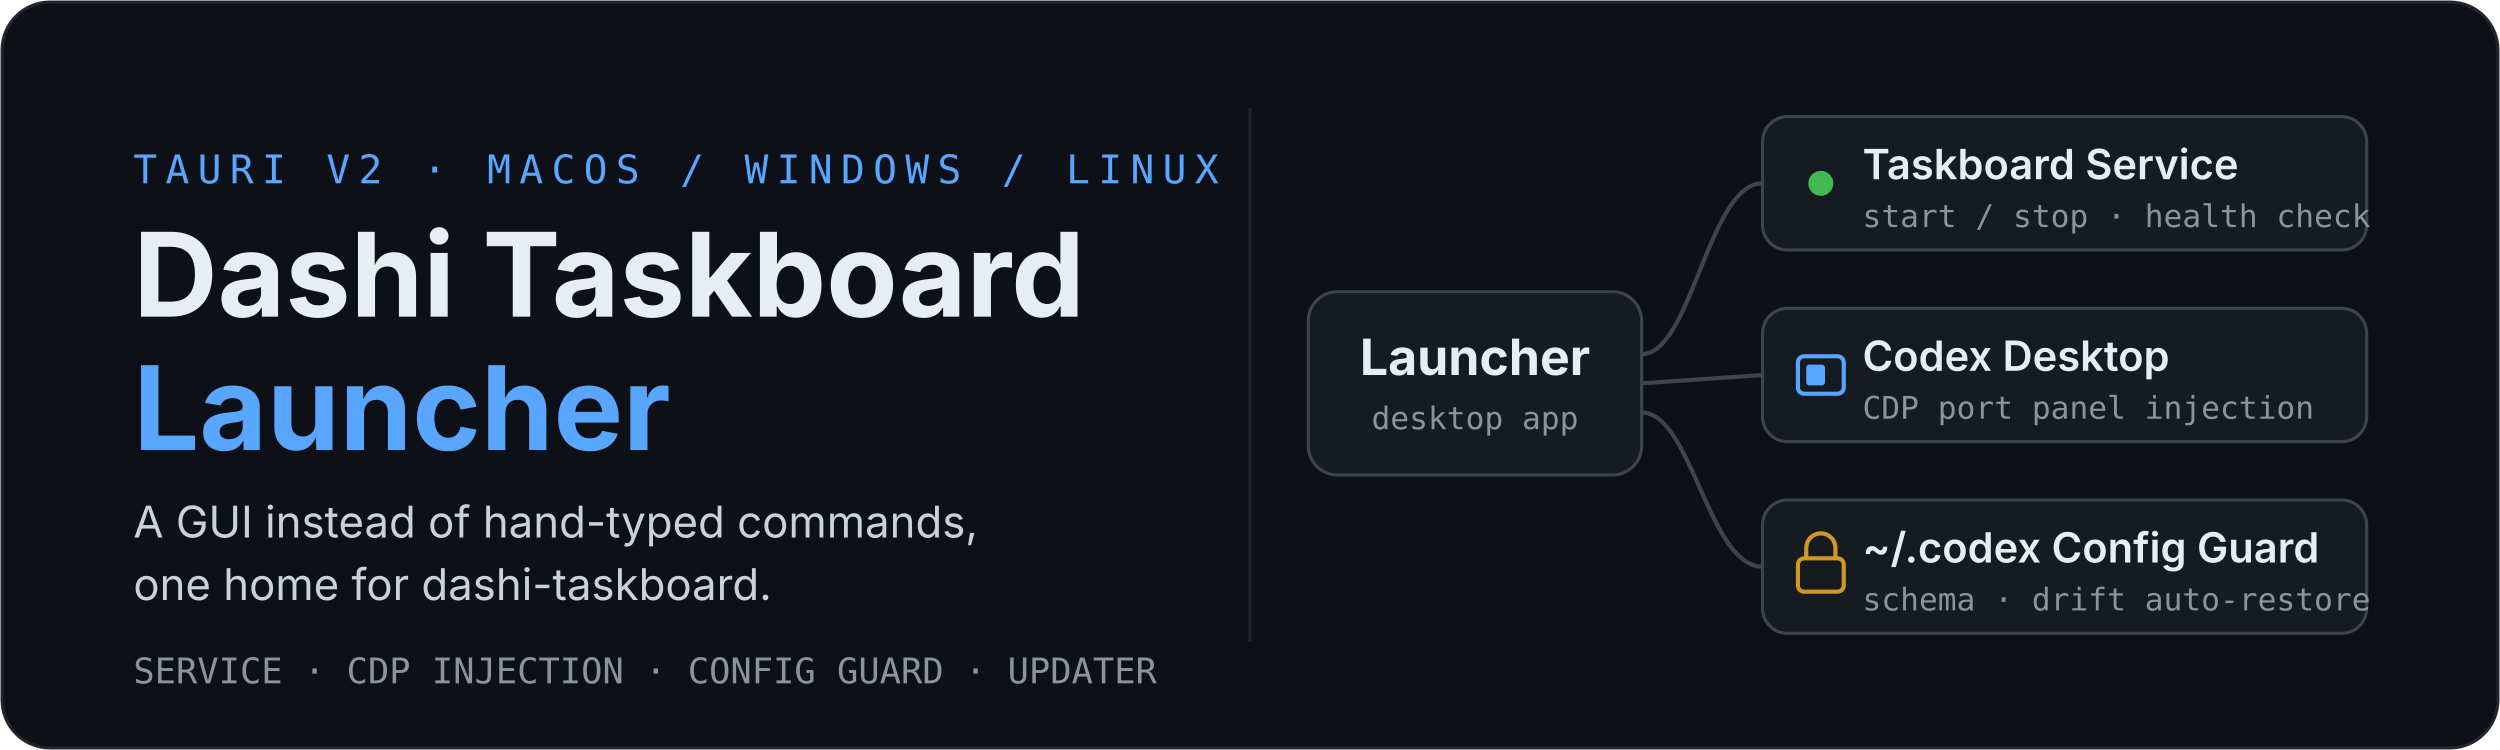
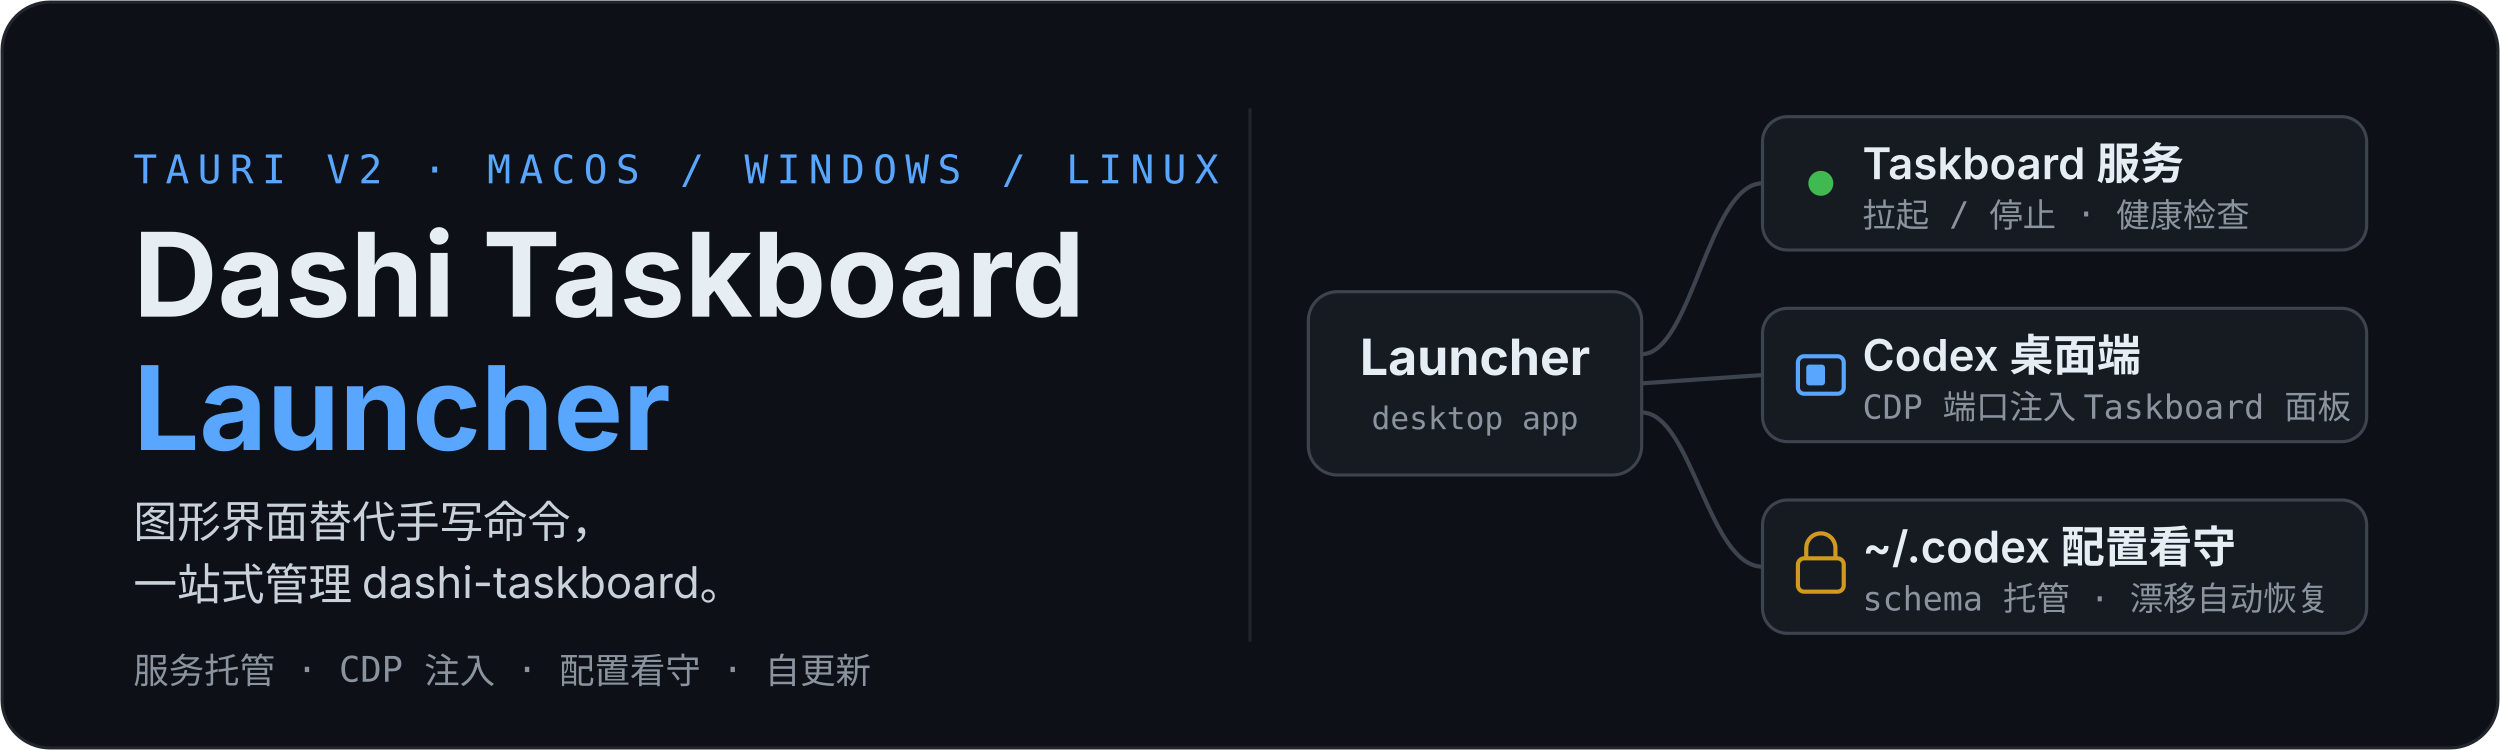
<svg xmlns="http://www.w3.org/2000/svg" width="1200" height="360" viewBox="0 0 1200 360" role="img" aria-labelledby="title desc" font-family="-apple-system, BlinkMacSystemFont, 'Segoe UI', 'PingFang SC', sans-serif">
  <rect x="1" y="1" width="1198" height="358" rx="23" fill="#0D1117" stroke="#21262D" stroke-width="1.5" />
  <g transform="translate(64 0)">
    <text x="0" y="88" font-family="ui-monospace, SFMono-Regular, Menlo, monospace" font-size="19" letter-spacing="4" fill="#58A6FF">TAURI V2 · MACOS / WINDOWS / LINUX</text>
    <text x="0" y="152" font-size="56" font-weight="700" fill="#E6EDF3">Dashi Taskboard</text>
    <text x="0" y="216" font-size="56" font-weight="700" fill="#58A6FF">Launcher</text>
-     <text x="0" y="258" font-size="21" fill="#C9D1D9">A GUI instead of hand-typed commands,</text>
-     <text x="0" y="288" font-size="21" fill="#C9D1D9">one home for dashi-taskboard.</text>
-     <text x="0" y="328" font-family="ui-monospace, SFMono-Regular, Menlo, monospace" font-size="17" fill="#8B949E">SERVICE · CDP INJECTION · CONFIG GUARD · UPDATER</text>
+     <text x="0" y="258" font-size="21" fill="#C9D1D9">图形界面替代手写命令，</text>
+     <text x="0" y="288" font-size="21" fill="#C9D1D9">一站式管理 dashi-taskboard。</text>
+     <text x="0" y="328" font-family="ui-monospace, SFMono-Regular, Menlo, monospace" font-size="17" fill="#8B949E">服务托管 · CDP 注入 · 配置看守 · 自更新</text>
  </g>
  <line x1="600" y1="52" x2="600" y2="308" stroke="#21262D" stroke-width="1.5" />
  <g>
    <rect x="628" y="140" width="160" height="88" rx="14" fill="#161B22" stroke="#3D444D" stroke-width="1.5" />
    <text x="708" y="180" font-size="24" font-weight="700" fill="#E6EDF3" text-anchor="middle">Launcher</text>
    <text x="708" y="206" font-family="ui-monospace, SFMono-Regular, Menlo, monospace" font-size="15" fill="#8B949E" text-anchor="middle">desktop app</text>
  </g>
  <g fill="none" stroke="#3D444D" stroke-width="2">
    <path d="M788 170 C 812 170 820 88 846 88" />
    <path d="M788 184 L846 180" />
    <path d="M788 198 C 812 198 820 272 846 272" />
  </g>
  <g>
    <rect x="846" y="56" width="290" height="64" rx="12" fill="#161B22" stroke="#3D444D" stroke-width="1.5" />
    <circle cx="874" cy="88" r="6" fill="#3FB950" />
-     <text x="894" y="86" font-size="20" font-weight="600" fill="#E6EDF3">Taskboard Service</text>
-     <text x="894" y="109" font-family="ui-monospace, SFMono-Regular, Menlo, monospace" font-size="15" fill="#8B949E">start / stop · health check</text>
+     <text x="894" y="86" font-size="21" font-weight="600" fill="#E6EDF3">Taskboard 服务</text>
+     <text x="894" y="109" font-family="ui-monospace, SFMono-Regular, Menlo, monospace" font-size="16" fill="#8B949E">拉起 / 停止 · 健康检查</text>
  </g>
  <g>
    <rect x="846" y="148" width="290" height="64" rx="12" fill="#161B22" stroke="#3D444D" stroke-width="1.5" />
    <rect x="863" y="171" width="22" height="18" rx="3" fill="none" stroke="#58A6FF" stroke-width="2" />
    <rect x="867" y="175" width="9" height="10" rx="1.5" fill="#58A6FF" />
-     <text x="894" y="178" font-size="20" font-weight="600" fill="#E6EDF3">Codex Desktop</text>
-     <text x="894" y="201" font-family="ui-monospace, SFMono-Regular, Menlo, monospace" font-size="15" fill="#8B949E">CDP port panel injection</text>
+     <text x="894" y="178" font-size="21" font-weight="600" fill="#E6EDF3">Codex 桌面端</text>
+     <text x="894" y="201" font-family="ui-monospace, SFMono-Regular, Menlo, monospace" font-size="16" fill="#8B949E">CDP 端口注入 Taskboard 面板</text>
  </g>
  <g>
    <rect x="846" y="240" width="290" height="64" rx="12" fill="#161B22" stroke="#3D444D" stroke-width="1.5" />
    <path d="M867 268 v-5 a7 7 0 0 1 14 0 v5" fill="none" stroke="#D29922" stroke-width="2" />
    <rect x="863" y="268" width="22" height="16" rx="3" fill="none" stroke="#D29922" stroke-width="2" />
-     <text x="894" y="270" font-size="20" font-weight="600" fill="#E6EDF3">~/.codex Config Guard</text>
-     <text x="894" y="293" font-family="ui-monospace, SFMono-Regular, Menlo, monospace" font-size="15" fill="#8B949E">schema · drift auto-restore</text>
+     <text x="894" y="270" font-size="21" font-weight="600" fill="#E6EDF3">~/.codex 配置看守</text>
+     <text x="894" y="293" font-family="ui-monospace, SFMono-Regular, Menlo, monospace" font-size="16" fill="#8B949E">schema 托管 · 漂移自动恢复</text>
  </g>
</svg>
